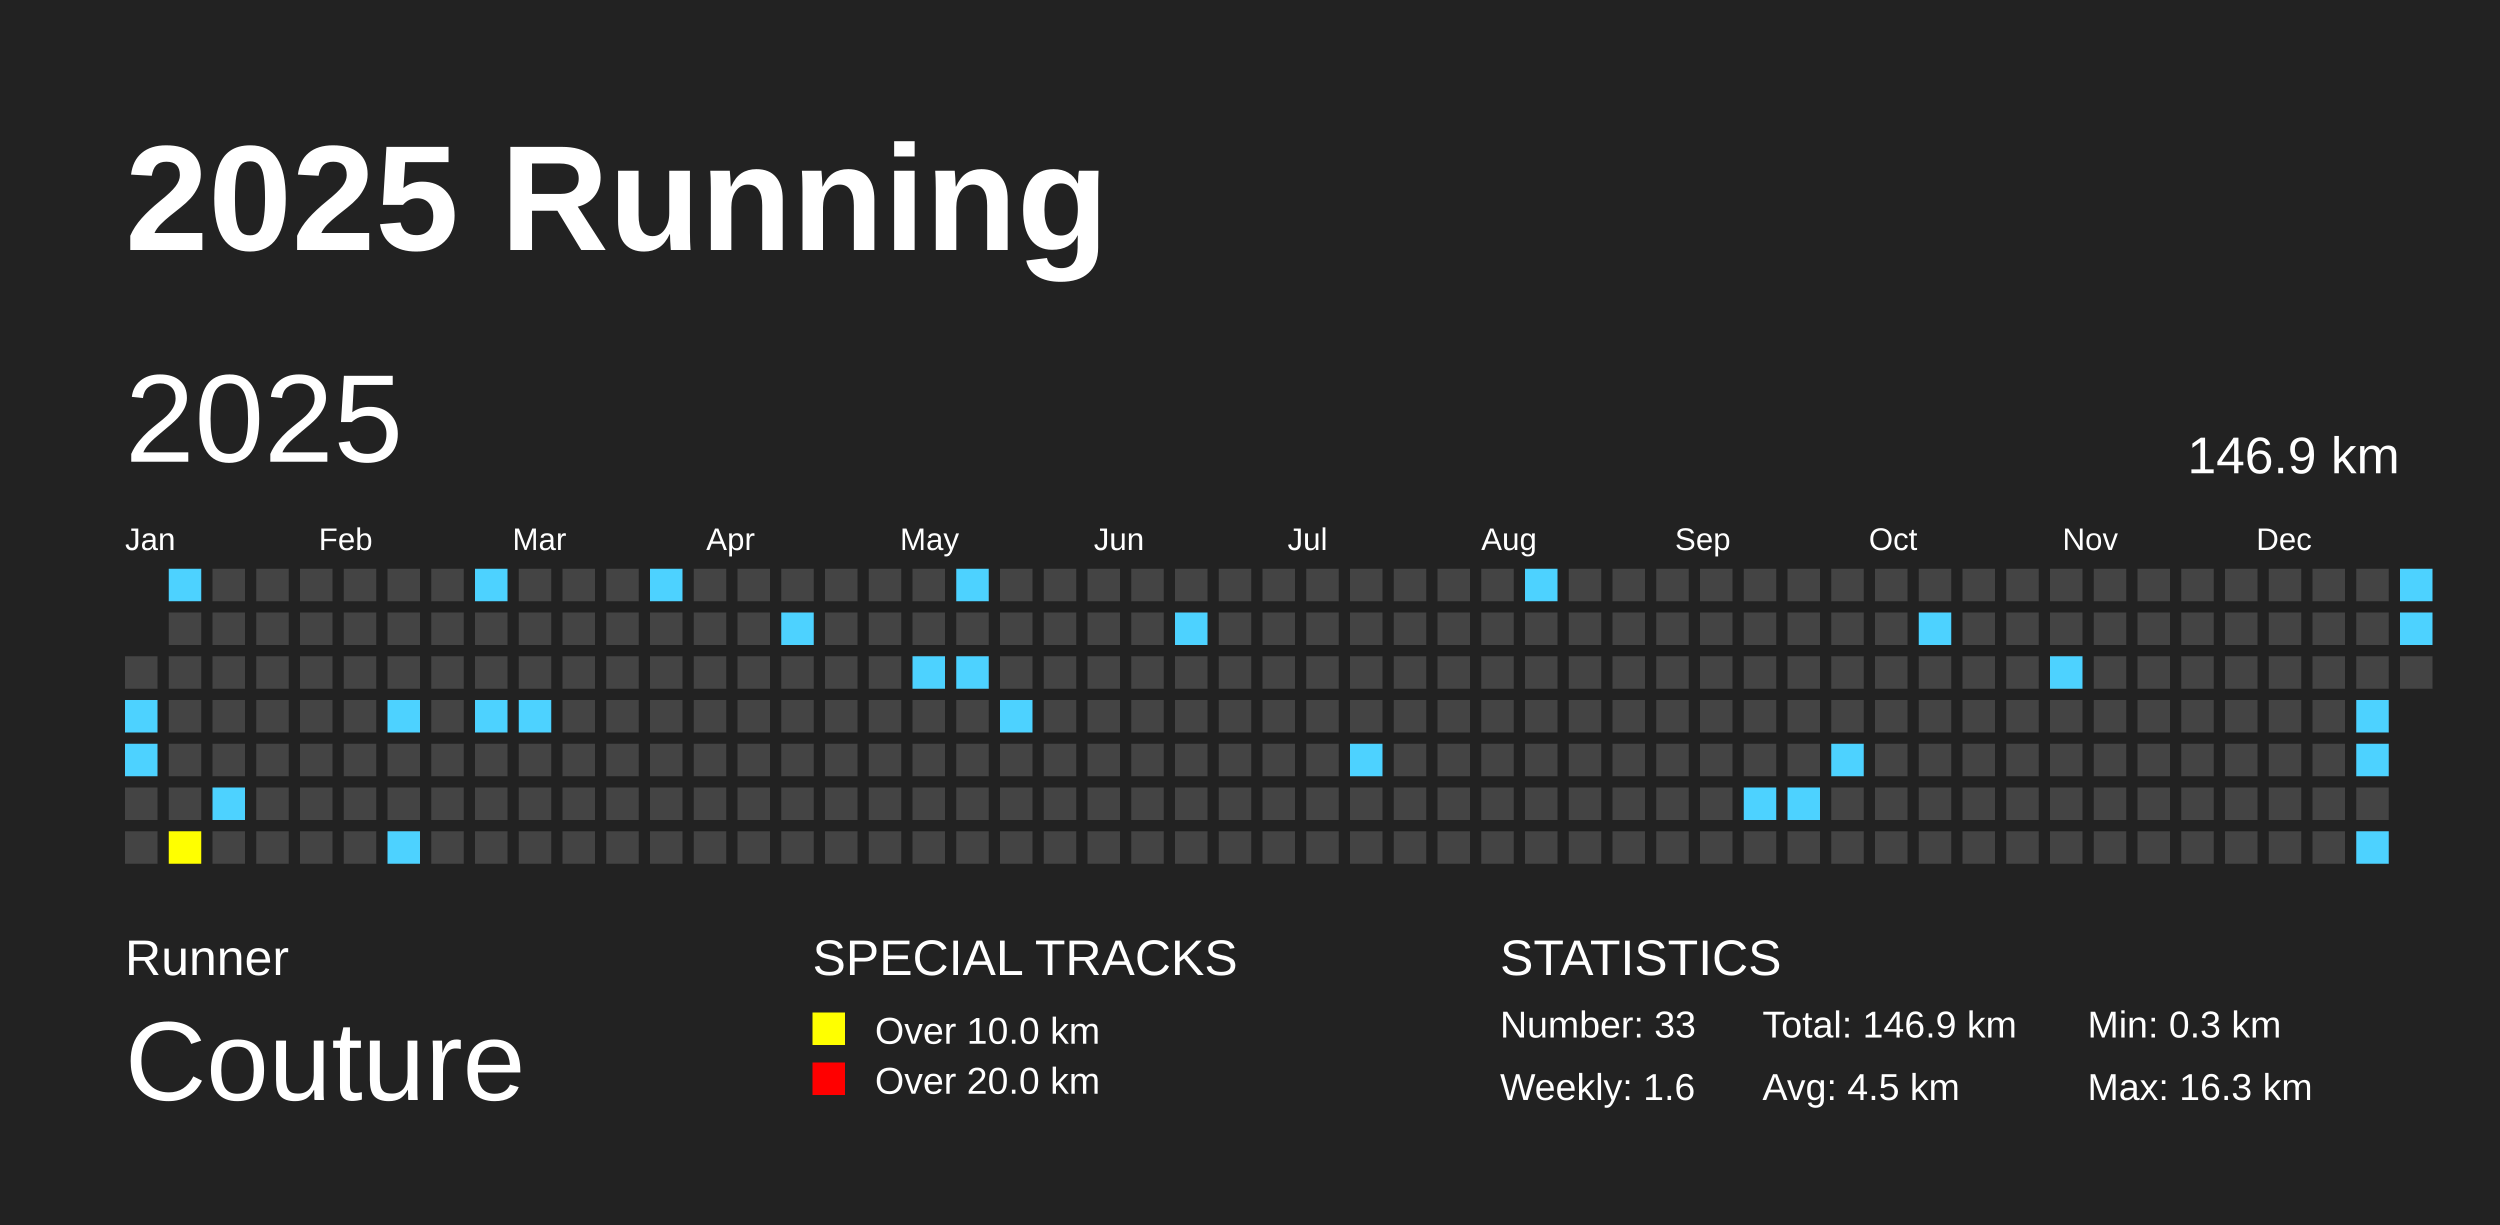
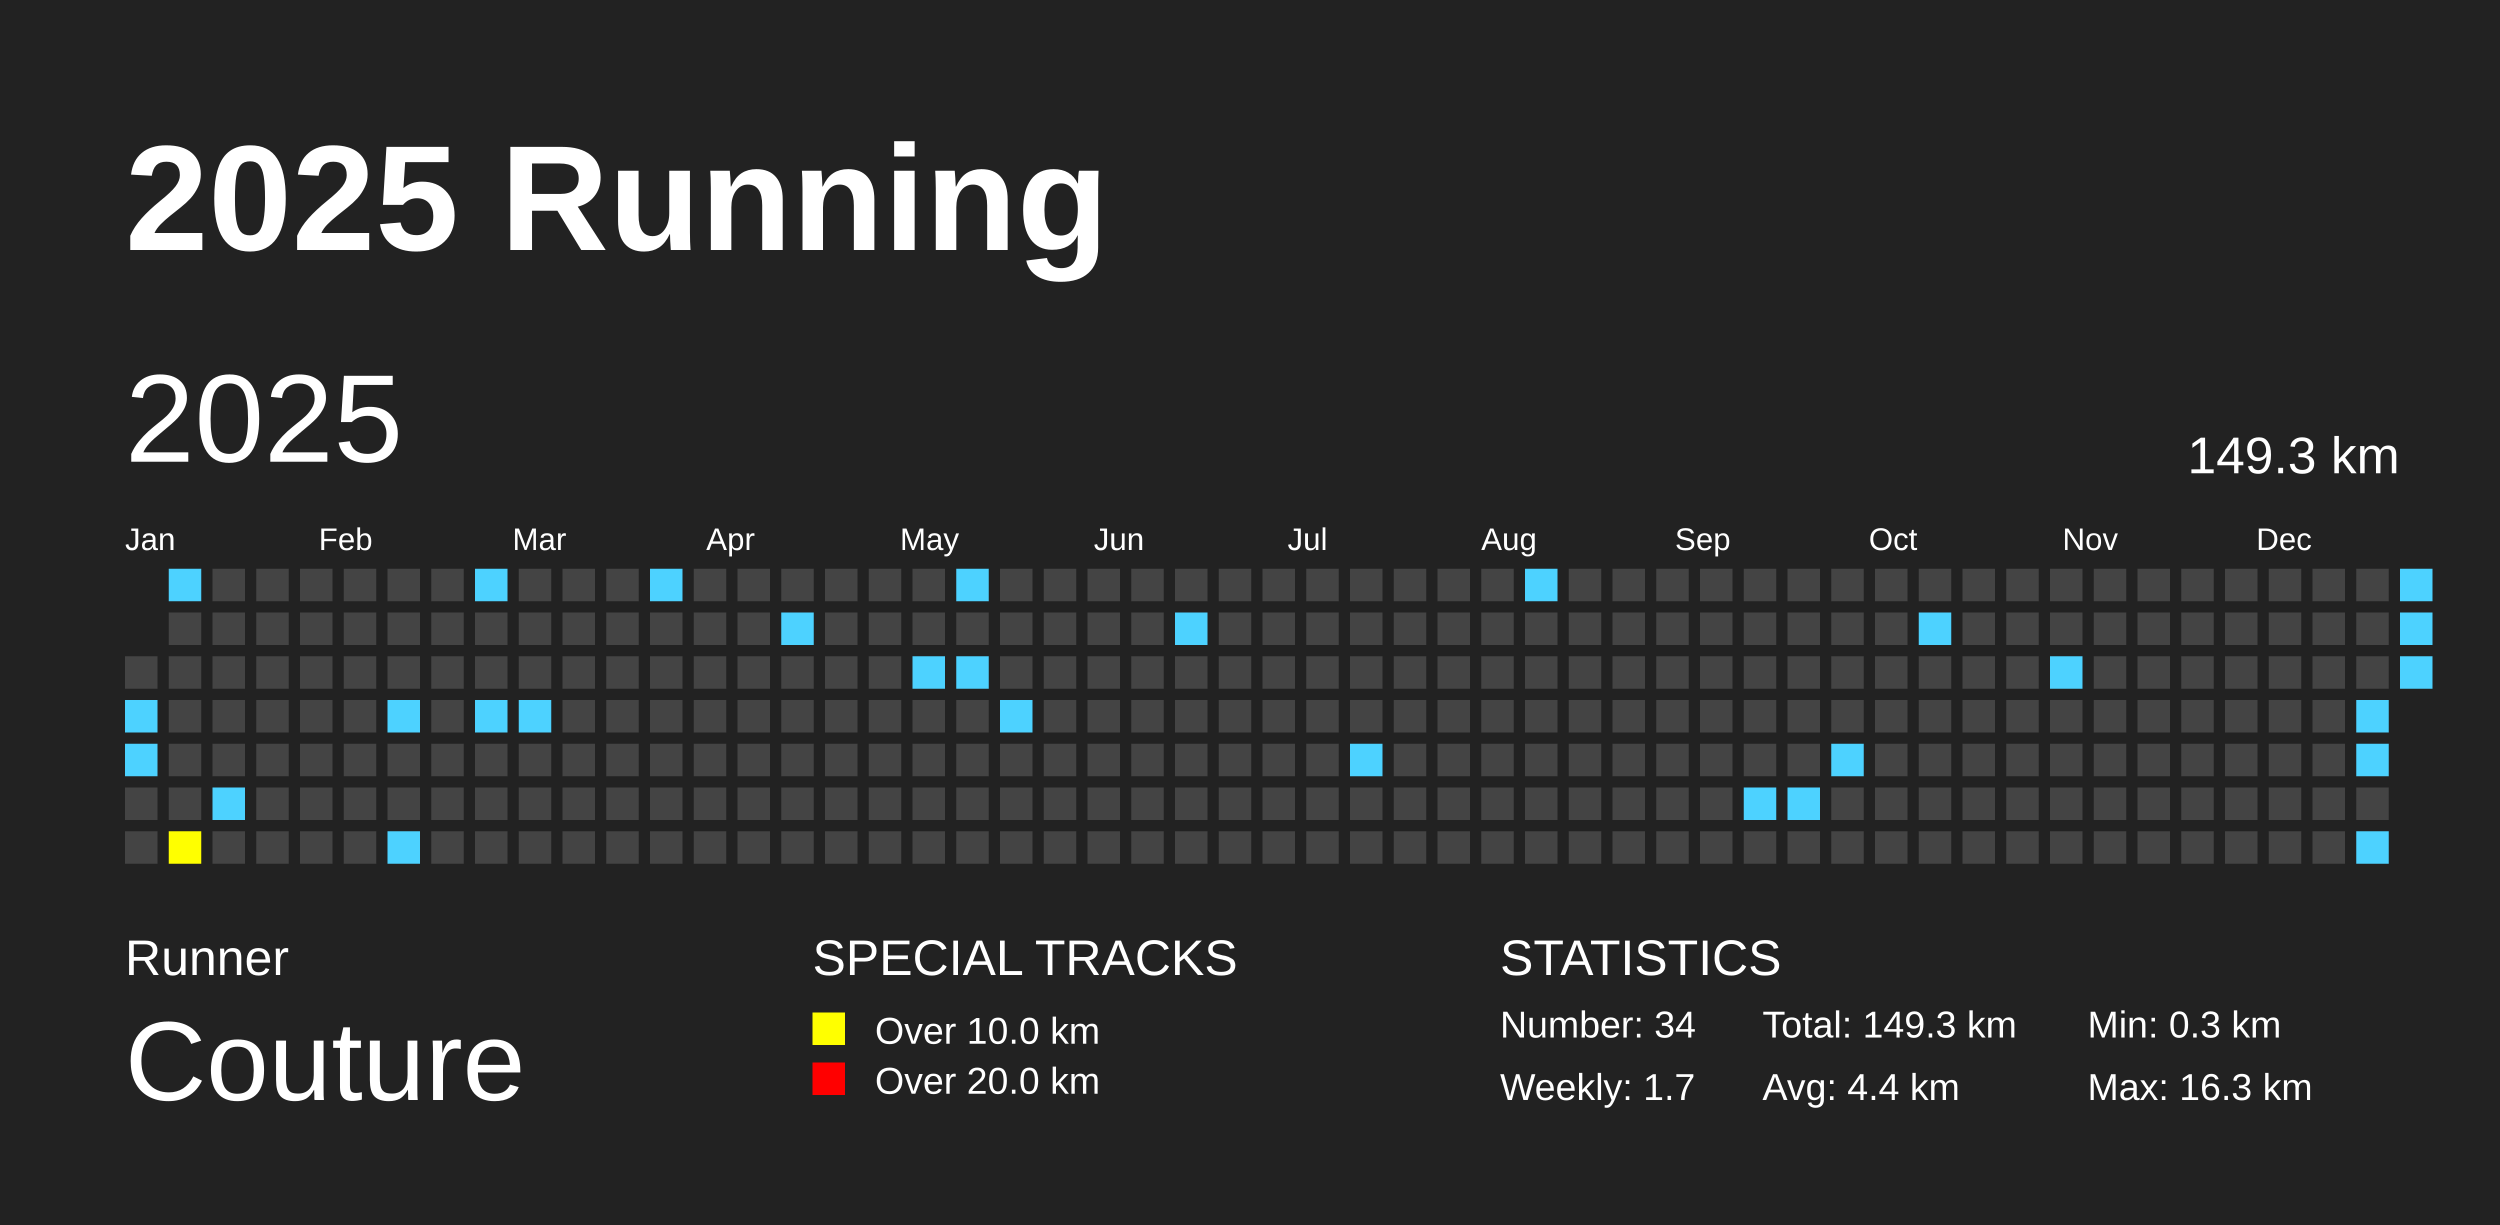
<svg xmlns="http://www.w3.org/2000/svg" baseProfile="full" height="98mm" version="1.1" viewBox="0,0,200,98" width="200mm">
  <defs />
  <rect fill="#222222" height="98" width="200" x="0" y="0" />
  <text fill="#FFFFFF" style="font-size:12px; font-family:Arial; font-weight:bold;" x="10" y="20">2025 Running</text>
  <text fill="#FFFFFF" style="font-size:4px; font-family:Arial" x="10" y="78">Runner</text>
  <text fill="#FFFFFF" style="font-size:9px; font-family:Arial" x="10" y="88">Couture</text>
  <text fill="#FFFFFF" style="font-size:4px; font-family:Arial" x="65" y="78">SPECIAL TRACKS</text>
  <rect fill="yellow" height="2.6" width="2.6" x="65" y="81" />
  <text fill="#FFFFFF" style="font-size:3px; font-family:Arial" x="70" y="83.5">Over 10.0 km</text>
  <rect fill="red" height="2.6" width="2.6" x="65" y="85" />
  <text fill="#FFFFFF" style="font-size:3px; font-family:Arial" x="70" y="87.5">Over 20.0 km</text>
  <text fill="#FFFFFF" style="font-size:4px; font-family:Arial" x="120" y="78">STATISTICS</text>
-   <text fill="#FFFFFF" style="font-size:3px; font-family:Arial" x="120" y="83">Number: 33</text>
-   <text fill="#FFFFFF" style="font-size:3px; font-family:Arial" x="120" y="88">Weekly: 1.6</text>
-   <text fill="#FFFFFF" style="font-size:3px; font-family:Arial" x="141" y="83">Total: 146.9 km</text>
-   <text fill="#FFFFFF" style="font-size:3px; font-family:Arial" x="141" y="88">Avg: 4.5 km</text>
+   <text fill="#FFFFFF" style="font-size:3px; font-family:Arial" x="120" y="83">Number: 34</text>
+   <text fill="#FFFFFF" style="font-size:3px; font-family:Arial" x="120" y="88">Weekly: 1.7</text>
+   <text fill="#FFFFFF" style="font-size:3px; font-family:Arial" x="141" y="83">Total: 149.3 km</text>
+   <text fill="#FFFFFF" style="font-size:3px; font-family:Arial" x="141" y="88">Avg: 4.4 km</text>
  <text fill="#FFFFFF" style="font-size:3px; font-family:Arial" x="167" y="83">Min: 0.3 km</text>
  <text fill="#FFFFFF" style="font-size:3px; font-family:Arial" x="167" y="88">Max: 16.3 km</text>
  <text dominant-baseline="hanging" fill="#FFFFFF" style="font-size:10.0px; font-family:Arial;" x="10" y="30">2025</text>
-   <text dominant-baseline="hanging" fill="#FFFFFF" style="font-size:4.125px; font-family:Arial;" x="175" y="35">146.9 km</text>
+   <text dominant-baseline="hanging" fill="#FFFFFF" style="font-size:4.125px; font-family:Arial;" x="175" y="35">149.3 km</text>
  <text fill="#FFFFFF" style="font-size:2.5px; font-family:Arial" x="10.0" y="44">Jan</text>
  <text fill="#FFFFFF" style="font-size:2.5px; font-family:Arial" x="25.5" y="44">Feb</text>
  <text fill="#FFFFFF" style="font-size:2.5px; font-family:Arial" x="41.0" y="44">Mar</text>
  <text fill="#FFFFFF" style="font-size:2.5px; font-family:Arial" x="56.5" y="44">Apr</text>
  <text fill="#FFFFFF" style="font-size:2.5px; font-family:Arial" x="72.0" y="44">May</text>
  <text fill="#FFFFFF" style="font-size:2.5px; font-family:Arial" x="87.5" y="44">Jun</text>
  <text fill="#FFFFFF" style="font-size:2.5px; font-family:Arial" x="103.0" y="44">Jul</text>
  <text fill="#FFFFFF" style="font-size:2.5px; font-family:Arial" x="118.5" y="44">Aug</text>
  <text fill="#FFFFFF" style="font-size:2.5px; font-family:Arial" x="134.0" y="44">Sep</text>
  <text fill="#FFFFFF" style="font-size:2.5px; font-family:Arial" x="149.5" y="44">Oct</text>
  <text fill="#FFFFFF" style="font-size:2.5px; font-family:Arial" x="165.0" y="44">Nov</text>
  <text fill="#FFFFFF" style="font-size:2.5px; font-family:Arial" x="180.5" y="44">Dec</text>
  <rect fill="#444444" height="2.6" width="2.6" x="10.0" y="52.5" />
  <rect fill="#4DD2FF" height="2.6" width="2.6" x="10.0" y="56.0" />
  <rect fill="#4DD2FF" height="2.6" width="2.6" x="10.0" y="59.5" />
  <rect fill="#444444" height="2.6" width="2.6" x="10.0" y="63.0" />
  <rect fill="#444444" height="2.6" width="2.6" x="10.0" y="66.5" />
  <rect fill="#4DD2FF" height="2.6" width="2.6" x="13.5" y="45.5" />
  <rect fill="#444444" height="2.6" width="2.6" x="13.5" y="49.0" />
  <rect fill="#444444" height="2.6" width="2.6" x="13.5" y="52.5" />
  <rect fill="#444444" height="2.6" width="2.6" x="13.5" y="56.0" />
  <rect fill="#444444" height="2.6" width="2.6" x="13.5" y="59.5" />
  <rect fill="#444444" height="2.6" width="2.6" x="13.5" y="63.0" />
  <rect fill="yellow" height="2.6" width="2.6" x="13.5" y="66.5" />
  <rect fill="#444444" height="2.6" width="2.6" x="17.0" y="45.5" />
  <rect fill="#444444" height="2.6" width="2.6" x="17.0" y="49.0" />
  <rect fill="#444444" height="2.6" width="2.6" x="17.0" y="52.5" />
  <rect fill="#444444" height="2.6" width="2.6" x="17.0" y="56.0" />
  <rect fill="#444444" height="2.6" width="2.6" x="17.0" y="59.5" />
  <rect fill="#4DD2FF" height="2.6" width="2.6" x="17.0" y="63.0" />
  <rect fill="#444444" height="2.6" width="2.6" x="17.0" y="66.5" />
  <rect fill="#444444" height="2.6" width="2.6" x="20.5" y="45.5" />
  <rect fill="#444444" height="2.6" width="2.6" x="20.5" y="49.0" />
  <rect fill="#444444" height="2.6" width="2.6" x="20.5" y="52.5" />
  <rect fill="#444444" height="2.6" width="2.6" x="20.5" y="56.0" />
  <rect fill="#444444" height="2.6" width="2.6" x="20.5" y="59.5" />
  <rect fill="#444444" height="2.6" width="2.6" x="20.5" y="63.0" />
  <rect fill="#444444" height="2.6" width="2.6" x="20.5" y="66.5" />
  <rect fill="#444444" height="2.6" width="2.6" x="24.0" y="45.5" />
  <rect fill="#444444" height="2.6" width="2.6" x="24.0" y="49.0" />
  <rect fill="#444444" height="2.6" width="2.6" x="24.0" y="52.5" />
  <rect fill="#444444" height="2.6" width="2.6" x="24.0" y="56.0" />
  <rect fill="#444444" height="2.6" width="2.6" x="24.0" y="59.5" />
  <rect fill="#444444" height="2.6" width="2.6" x="24.0" y="63.0" />
  <rect fill="#444444" height="2.6" width="2.6" x="24.0" y="66.5" />
  <rect fill="#444444" height="2.6" width="2.6" x="27.5" y="45.5" />
  <rect fill="#444444" height="2.6" width="2.6" x="27.5" y="49.0" />
  <rect fill="#444444" height="2.6" width="2.6" x="27.5" y="52.5" />
  <rect fill="#444444" height="2.6" width="2.6" x="27.5" y="56.0" />
  <rect fill="#444444" height="2.6" width="2.6" x="27.5" y="59.5" />
  <rect fill="#444444" height="2.6" width="2.6" x="27.5" y="63.0" />
  <rect fill="#444444" height="2.6" width="2.6" x="27.5" y="66.5" />
  <rect fill="#444444" height="2.6" width="2.6" x="31.0" y="45.5" />
  <rect fill="#444444" height="2.6" width="2.6" x="31.0" y="49.0" />
  <rect fill="#444444" height="2.6" width="2.6" x="31.0" y="52.5" />
  <rect fill="#4DD2FF" height="2.6" width="2.6" x="31.0" y="56.0" />
  <rect fill="#444444" height="2.6" width="2.6" x="31.0" y="59.5" />
  <rect fill="#444444" height="2.6" width="2.6" x="31.0" y="63.0" />
  <rect fill="#4DD2FF" height="2.6" width="2.6" x="31.0" y="66.5" />
  <rect fill="#444444" height="2.6" width="2.6" x="34.5" y="45.5" />
  <rect fill="#444444" height="2.6" width="2.6" x="34.5" y="49.0" />
  <rect fill="#444444" height="2.6" width="2.6" x="34.5" y="52.5" />
  <rect fill="#444444" height="2.6" width="2.6" x="34.5" y="56.0" />
  <rect fill="#444444" height="2.6" width="2.6" x="34.5" y="59.5" />
  <rect fill="#444444" height="2.6" width="2.6" x="34.5" y="63.0" />
  <rect fill="#444444" height="2.6" width="2.6" x="34.5" y="66.5" />
  <rect fill="#4DD2FF" height="2.6" width="2.6" x="38.0" y="45.5" />
  <rect fill="#444444" height="2.6" width="2.6" x="38.0" y="49.0" />
  <rect fill="#444444" height="2.6" width="2.6" x="38.0" y="52.5" />
  <rect fill="#4DD2FF" height="2.6" width="2.6" x="38.0" y="56.0" />
  <rect fill="#444444" height="2.6" width="2.6" x="38.0" y="59.5" />
  <rect fill="#444444" height="2.6" width="2.6" x="38.0" y="63.0" />
  <rect fill="#444444" height="2.6" width="2.6" x="38.0" y="66.5" />
  <rect fill="#444444" height="2.6" width="2.6" x="41.5" y="45.5" />
  <rect fill="#444444" height="2.6" width="2.6" x="41.5" y="49.0" />
  <rect fill="#444444" height="2.6" width="2.6" x="41.5" y="52.5" />
  <rect fill="#4DD2FF" height="2.6" width="2.6" x="41.5" y="56.0" />
  <rect fill="#444444" height="2.6" width="2.6" x="41.5" y="59.5" />
  <rect fill="#444444" height="2.6" width="2.6" x="41.5" y="63.0" />
  <rect fill="#444444" height="2.6" width="2.6" x="41.5" y="66.5" />
  <rect fill="#444444" height="2.6" width="2.6" x="45.0" y="45.5" />
  <rect fill="#444444" height="2.6" width="2.6" x="45.0" y="49.0" />
  <rect fill="#444444" height="2.6" width="2.6" x="45.0" y="52.5" />
  <rect fill="#444444" height="2.6" width="2.6" x="45.0" y="56.0" />
  <rect fill="#444444" height="2.6" width="2.6" x="45.0" y="59.5" />
  <rect fill="#444444" height="2.6" width="2.6" x="45.0" y="63.0" />
  <rect fill="#444444" height="2.6" width="2.6" x="45.0" y="66.5" />
  <rect fill="#444444" height="2.6" width="2.6" x="48.5" y="45.5" />
  <rect fill="#444444" height="2.6" width="2.6" x="48.5" y="49.0" />
  <rect fill="#444444" height="2.6" width="2.6" x="48.5" y="52.5" />
  <rect fill="#444444" height="2.6" width="2.6" x="48.5" y="56.0" />
  <rect fill="#444444" height="2.6" width="2.6" x="48.5" y="59.5" />
  <rect fill="#444444" height="2.6" width="2.6" x="48.5" y="63.0" />
  <rect fill="#444444" height="2.6" width="2.6" x="48.5" y="66.5" />
  <rect fill="#4DD2FF" height="2.6" width="2.6" x="52.0" y="45.5" />
  <rect fill="#444444" height="2.6" width="2.6" x="52.0" y="49.0" />
  <rect fill="#444444" height="2.6" width="2.6" x="52.0" y="52.5" />
  <rect fill="#444444" height="2.6" width="2.6" x="52.0" y="56.0" />
  <rect fill="#444444" height="2.6" width="2.6" x="52.0" y="59.5" />
  <rect fill="#444444" height="2.6" width="2.6" x="52.0" y="63.0" />
  <rect fill="#444444" height="2.6" width="2.6" x="52.0" y="66.5" />
  <rect fill="#444444" height="2.6" width="2.6" x="55.5" y="45.5" />
  <rect fill="#444444" height="2.6" width="2.6" x="55.5" y="49.0" />
  <rect fill="#444444" height="2.6" width="2.6" x="55.5" y="52.5" />
  <rect fill="#444444" height="2.6" width="2.6" x="55.5" y="56.0" />
  <rect fill="#444444" height="2.6" width="2.6" x="55.5" y="59.5" />
  <rect fill="#444444" height="2.6" width="2.6" x="55.5" y="63.0" />
  <rect fill="#444444" height="2.6" width="2.6" x="55.5" y="66.5" />
  <rect fill="#444444" height="2.6" width="2.6" x="59.0" y="45.5" />
  <rect fill="#444444" height="2.6" width="2.6" x="59.0" y="49.0" />
  <rect fill="#444444" height="2.6" width="2.6" x="59.0" y="52.5" />
  <rect fill="#444444" height="2.6" width="2.6" x="59.0" y="56.0" />
  <rect fill="#444444" height="2.6" width="2.6" x="59.0" y="59.5" />
  <rect fill="#444444" height="2.6" width="2.6" x="59.0" y="63.0" />
  <rect fill="#444444" height="2.6" width="2.6" x="59.0" y="66.5" />
  <rect fill="#444444" height="2.6" width="2.6" x="62.5" y="45.5" />
  <rect fill="#4DD2FF" height="2.6" width="2.6" x="62.5" y="49.0" />
  <rect fill="#444444" height="2.6" width="2.6" x="62.5" y="52.5" />
  <rect fill="#444444" height="2.6" width="2.6" x="62.5" y="56.0" />
  <rect fill="#444444" height="2.6" width="2.6" x="62.5" y="59.5" />
  <rect fill="#444444" height="2.6" width="2.6" x="62.5" y="63.0" />
  <rect fill="#444444" height="2.6" width="2.6" x="62.5" y="66.5" />
  <rect fill="#444444" height="2.6" width="2.6" x="66.0" y="45.5" />
  <rect fill="#444444" height="2.6" width="2.6" x="66.0" y="49.0" />
  <rect fill="#444444" height="2.6" width="2.6" x="66.0" y="52.5" />
  <rect fill="#444444" height="2.6" width="2.6" x="66.0" y="56.0" />
  <rect fill="#444444" height="2.6" width="2.6" x="66.0" y="59.5" />
  <rect fill="#444444" height="2.6" width="2.6" x="66.0" y="63.0" />
  <rect fill="#444444" height="2.6" width="2.6" x="66.0" y="66.5" />
  <rect fill="#444444" height="2.6" width="2.6" x="69.5" y="45.5" />
  <rect fill="#444444" height="2.6" width="2.6" x="69.5" y="49.0" />
  <rect fill="#444444" height="2.6" width="2.6" x="69.5" y="52.5" />
  <rect fill="#444444" height="2.6" width="2.6" x="69.5" y="56.0" />
  <rect fill="#444444" height="2.6" width="2.6" x="69.5" y="59.5" />
  <rect fill="#444444" height="2.6" width="2.6" x="69.5" y="63.0" />
  <rect fill="#444444" height="2.6" width="2.6" x="69.5" y="66.5" />
  <rect fill="#444444" height="2.6" width="2.6" x="73.0" y="45.5" />
  <rect fill="#444444" height="2.6" width="2.6" x="73.0" y="49.0" />
  <rect fill="#4DD2FF" height="2.6" width="2.6" x="73.0" y="52.5" />
  <rect fill="#444444" height="2.6" width="2.6" x="73.0" y="56.0" />
  <rect fill="#444444" height="2.6" width="2.6" x="73.0" y="59.5" />
  <rect fill="#444444" height="2.6" width="2.6" x="73.0" y="63.0" />
  <rect fill="#444444" height="2.6" width="2.6" x="73.0" y="66.5" />
  <rect fill="#4DD2FF" height="2.6" width="2.6" x="76.5" y="45.5" />
  <rect fill="#444444" height="2.6" width="2.6" x="76.5" y="49.0" />
  <rect fill="#4DD2FF" height="2.6" width="2.6" x="76.5" y="52.5" />
  <rect fill="#444444" height="2.6" width="2.6" x="76.5" y="56.0" />
  <rect fill="#444444" height="2.6" width="2.6" x="76.5" y="59.5" />
  <rect fill="#444444" height="2.6" width="2.6" x="76.5" y="63.0" />
  <rect fill="#444444" height="2.6" width="2.6" x="76.5" y="66.5" />
  <rect fill="#444444" height="2.6" width="2.6" x="80.0" y="45.5" />
  <rect fill="#444444" height="2.6" width="2.6" x="80.0" y="49.0" />
  <rect fill="#444444" height="2.6" width="2.6" x="80.0" y="52.5" />
  <rect fill="#4DD2FF" height="2.6" width="2.6" x="80.0" y="56.0" />
  <rect fill="#444444" height="2.6" width="2.6" x="80.0" y="59.5" />
  <rect fill="#444444" height="2.6" width="2.6" x="80.0" y="63.0" />
  <rect fill="#444444" height="2.6" width="2.6" x="80.0" y="66.5" />
  <rect fill="#444444" height="2.6" width="2.6" x="83.5" y="45.5" />
  <rect fill="#444444" height="2.6" width="2.6" x="83.5" y="49.0" />
  <rect fill="#444444" height="2.6" width="2.6" x="83.5" y="52.5" />
  <rect fill="#444444" height="2.6" width="2.6" x="83.5" y="56.0" />
  <rect fill="#444444" height="2.6" width="2.6" x="83.5" y="59.5" />
  <rect fill="#444444" height="2.6" width="2.6" x="83.5" y="63.0" />
  <rect fill="#444444" height="2.6" width="2.6" x="83.5" y="66.5" />
  <rect fill="#444444" height="2.6" width="2.6" x="87.0" y="45.5" />
  <rect fill="#444444" height="2.6" width="2.6" x="87.0" y="49.0" />
  <rect fill="#444444" height="2.6" width="2.6" x="87.0" y="52.5" />
  <rect fill="#444444" height="2.6" width="2.6" x="87.0" y="56.0" />
  <rect fill="#444444" height="2.6" width="2.6" x="87.0" y="59.5" />
  <rect fill="#444444" height="2.6" width="2.6" x="87.0" y="63.0" />
  <rect fill="#444444" height="2.6" width="2.6" x="87.0" y="66.5" />
  <rect fill="#444444" height="2.6" width="2.6" x="90.5" y="45.5" />
  <rect fill="#444444" height="2.6" width="2.6" x="90.5" y="49.0" />
  <rect fill="#444444" height="2.6" width="2.6" x="90.5" y="52.5" />
  <rect fill="#444444" height="2.6" width="2.6" x="90.5" y="56.0" />
  <rect fill="#444444" height="2.6" width="2.6" x="90.5" y="59.5" />
  <rect fill="#444444" height="2.6" width="2.6" x="90.5" y="63.0" />
  <rect fill="#444444" height="2.6" width="2.6" x="90.5" y="66.5" />
  <rect fill="#444444" height="2.6" width="2.6" x="94.0" y="45.5" />
  <rect fill="#4DD2FF" height="2.6" width="2.6" x="94.0" y="49.0" />
  <rect fill="#444444" height="2.6" width="2.6" x="94.0" y="52.5" />
  <rect fill="#444444" height="2.6" width="2.6" x="94.0" y="56.0" />
  <rect fill="#444444" height="2.6" width="2.6" x="94.0" y="59.5" />
  <rect fill="#444444" height="2.6" width="2.6" x="94.0" y="63.0" />
  <rect fill="#444444" height="2.6" width="2.6" x="94.0" y="66.5" />
  <rect fill="#444444" height="2.6" width="2.6" x="97.5" y="45.5" />
  <rect fill="#444444" height="2.6" width="2.6" x="97.5" y="49.0" />
  <rect fill="#444444" height="2.6" width="2.6" x="97.5" y="52.5" />
  <rect fill="#444444" height="2.6" width="2.6" x="97.5" y="56.0" />
  <rect fill="#444444" height="2.6" width="2.6" x="97.5" y="59.5" />
  <rect fill="#444444" height="2.6" width="2.6" x="97.5" y="63.0" />
  <rect fill="#444444" height="2.6" width="2.6" x="97.5" y="66.5" />
  <rect fill="#444444" height="2.6" width="2.6" x="101.0" y="45.5" />
  <rect fill="#444444" height="2.6" width="2.6" x="101.0" y="49.0" />
  <rect fill="#444444" height="2.6" width="2.6" x="101.0" y="52.5" />
  <rect fill="#444444" height="2.6" width="2.6" x="101.0" y="56.0" />
  <rect fill="#444444" height="2.6" width="2.6" x="101.0" y="59.5" />
  <rect fill="#444444" height="2.6" width="2.6" x="101.0" y="63.0" />
  <rect fill="#444444" height="2.6" width="2.6" x="101.0" y="66.5" />
  <rect fill="#444444" height="2.6" width="2.6" x="104.5" y="45.5" />
  <rect fill="#444444" height="2.6" width="2.6" x="104.5" y="49.0" />
  <rect fill="#444444" height="2.6" width="2.6" x="104.5" y="52.5" />
  <rect fill="#444444" height="2.6" width="2.6" x="104.5" y="56.0" />
  <rect fill="#444444" height="2.6" width="2.6" x="104.5" y="59.5" />
  <rect fill="#444444" height="2.6" width="2.6" x="104.5" y="63.0" />
  <rect fill="#444444" height="2.6" width="2.6" x="104.5" y="66.5" />
  <rect fill="#444444" height="2.6" width="2.6" x="108.0" y="45.5" />
  <rect fill="#444444" height="2.6" width="2.6" x="108.0" y="49.0" />
  <rect fill="#444444" height="2.6" width="2.6" x="108.0" y="52.5" />
  <rect fill="#444444" height="2.6" width="2.6" x="108.0" y="56.0" />
  <rect fill="#4DD2FF" height="2.6" width="2.6" x="108.0" y="59.5" />
  <rect fill="#444444" height="2.6" width="2.6" x="108.0" y="63.0" />
  <rect fill="#444444" height="2.6" width="2.6" x="108.0" y="66.5" />
  <rect fill="#444444" height="2.6" width="2.6" x="111.5" y="45.5" />
  <rect fill="#444444" height="2.6" width="2.6" x="111.5" y="49.0" />
  <rect fill="#444444" height="2.6" width="2.6" x="111.5" y="52.5" />
  <rect fill="#444444" height="2.6" width="2.6" x="111.5" y="56.0" />
  <rect fill="#444444" height="2.6" width="2.6" x="111.5" y="59.5" />
  <rect fill="#444444" height="2.6" width="2.6" x="111.5" y="63.0" />
  <rect fill="#444444" height="2.6" width="2.6" x="111.5" y="66.5" />
  <rect fill="#444444" height="2.6" width="2.6" x="115.0" y="45.5" />
  <rect fill="#444444" height="2.6" width="2.6" x="115.0" y="49.0" />
  <rect fill="#444444" height="2.6" width="2.6" x="115.0" y="52.5" />
  <rect fill="#444444" height="2.6" width="2.6" x="115.0" y="56.0" />
  <rect fill="#444444" height="2.6" width="2.6" x="115.0" y="59.5" />
  <rect fill="#444444" height="2.6" width="2.6" x="115.0" y="63.0" />
  <rect fill="#444444" height="2.6" width="2.6" x="115.0" y="66.5" />
  <rect fill="#444444" height="2.6" width="2.6" x="118.5" y="45.5" />
  <rect fill="#444444" height="2.6" width="2.6" x="118.5" y="49.0" />
  <rect fill="#444444" height="2.6" width="2.6" x="118.5" y="52.5" />
  <rect fill="#444444" height="2.6" width="2.6" x="118.5" y="56.0" />
  <rect fill="#444444" height="2.6" width="2.6" x="118.5" y="59.5" />
  <rect fill="#444444" height="2.6" width="2.6" x="118.5" y="63.0" />
  <rect fill="#444444" height="2.6" width="2.6" x="118.5" y="66.5" />
  <rect fill="#4DD2FF" height="2.6" width="2.6" x="122.0" y="45.5" />
  <rect fill="#444444" height="2.6" width="2.6" x="122.0" y="49.0" />
  <rect fill="#444444" height="2.6" width="2.6" x="122.0" y="52.5" />
  <rect fill="#444444" height="2.6" width="2.6" x="122.0" y="56.0" />
  <rect fill="#444444" height="2.6" width="2.6" x="122.0" y="59.5" />
  <rect fill="#444444" height="2.6" width="2.6" x="122.0" y="63.0" />
  <rect fill="#444444" height="2.6" width="2.6" x="122.0" y="66.5" />
  <rect fill="#444444" height="2.6" width="2.6" x="125.5" y="45.5" />
  <rect fill="#444444" height="2.6" width="2.6" x="125.5" y="49.0" />
  <rect fill="#444444" height="2.6" width="2.6" x="125.5" y="52.5" />
  <rect fill="#444444" height="2.6" width="2.6" x="125.5" y="56.0" />
  <rect fill="#444444" height="2.6" width="2.6" x="125.5" y="59.5" />
  <rect fill="#444444" height="2.6" width="2.6" x="125.5" y="63.0" />
  <rect fill="#444444" height="2.6" width="2.6" x="125.5" y="66.5" />
  <rect fill="#444444" height="2.6" width="2.6" x="129.0" y="45.5" />
  <rect fill="#444444" height="2.6" width="2.6" x="129.0" y="49.0" />
  <rect fill="#444444" height="2.6" width="2.6" x="129.0" y="52.5" />
  <rect fill="#444444" height="2.6" width="2.6" x="129.0" y="56.0" />
  <rect fill="#444444" height="2.6" width="2.6" x="129.0" y="59.5" />
  <rect fill="#444444" height="2.6" width="2.6" x="129.0" y="63.0" />
  <rect fill="#444444" height="2.6" width="2.6" x="129.0" y="66.5" />
  <rect fill="#444444" height="2.6" width="2.6" x="132.5" y="45.5" />
  <rect fill="#444444" height="2.6" width="2.6" x="132.5" y="49.0" />
  <rect fill="#444444" height="2.6" width="2.6" x="132.5" y="52.5" />
  <rect fill="#444444" height="2.6" width="2.6" x="132.5" y="56.0" />
  <rect fill="#444444" height="2.6" width="2.6" x="132.5" y="59.5" />
  <rect fill="#444444" height="2.6" width="2.6" x="132.5" y="63.0" />
  <rect fill="#444444" height="2.6" width="2.6" x="132.5" y="66.5" />
  <rect fill="#444444" height="2.6" width="2.6" x="136.0" y="45.5" />
  <rect fill="#444444" height="2.6" width="2.6" x="136.0" y="49.0" />
  <rect fill="#444444" height="2.6" width="2.6" x="136.0" y="52.5" />
  <rect fill="#444444" height="2.6" width="2.6" x="136.0" y="56.0" />
  <rect fill="#444444" height="2.6" width="2.6" x="136.0" y="59.5" />
  <rect fill="#444444" height="2.6" width="2.6" x="136.0" y="63.0" />
  <rect fill="#444444" height="2.6" width="2.6" x="136.0" y="66.5" />
  <rect fill="#444444" height="2.6" width="2.6" x="139.5" y="45.5" />
  <rect fill="#444444" height="2.6" width="2.6" x="139.5" y="49.0" />
  <rect fill="#444444" height="2.6" width="2.6" x="139.5" y="52.5" />
  <rect fill="#444444" height="2.6" width="2.6" x="139.5" y="56.0" />
  <rect fill="#444444" height="2.6" width="2.6" x="139.5" y="59.5" />
  <rect fill="#4DD2FF" height="2.6" width="2.6" x="139.5" y="63.0" />
  <rect fill="#444444" height="2.6" width="2.6" x="139.5" y="66.5" />
  <rect fill="#444444" height="2.6" width="2.6" x="143.0" y="45.5" />
  <rect fill="#444444" height="2.6" width="2.6" x="143.0" y="49.0" />
  <rect fill="#444444" height="2.6" width="2.6" x="143.0" y="52.5" />
  <rect fill="#444444" height="2.6" width="2.6" x="143.0" y="56.0" />
  <rect fill="#444444" height="2.6" width="2.6" x="143.0" y="59.5" />
  <rect fill="#4DD2FF" height="2.6" width="2.6" x="143.0" y="63.0" />
  <rect fill="#444444" height="2.6" width="2.6" x="143.0" y="66.5" />
  <rect fill="#444444" height="2.6" width="2.6" x="146.5" y="45.5" />
  <rect fill="#444444" height="2.6" width="2.6" x="146.5" y="49.0" />
  <rect fill="#444444" height="2.6" width="2.6" x="146.5" y="52.5" />
  <rect fill="#444444" height="2.6" width="2.6" x="146.5" y="56.0" />
  <rect fill="#4DD2FF" height="2.6" width="2.6" x="146.5" y="59.5" />
  <rect fill="#444444" height="2.6" width="2.6" x="146.5" y="63.0" />
  <rect fill="#444444" height="2.6" width="2.6" x="146.5" y="66.5" />
  <rect fill="#444444" height="2.6" width="2.6" x="150.0" y="45.5" />
  <rect fill="#444444" height="2.6" width="2.6" x="150.0" y="49.0" />
  <rect fill="#444444" height="2.6" width="2.6" x="150.0" y="52.5" />
  <rect fill="#444444" height="2.6" width="2.6" x="150.0" y="56.0" />
  <rect fill="#444444" height="2.6" width="2.6" x="150.0" y="59.5" />
  <rect fill="#444444" height="2.6" width="2.6" x="150.0" y="63.0" />
  <rect fill="#444444" height="2.6" width="2.6" x="150.0" y="66.5" />
  <rect fill="#444444" height="2.6" width="2.6" x="153.5" y="45.5" />
  <rect fill="#4DD2FF" height="2.6" width="2.6" x="153.5" y="49.0" />
  <rect fill="#444444" height="2.6" width="2.6" x="153.5" y="52.5" />
  <rect fill="#444444" height="2.6" width="2.6" x="153.5" y="56.0" />
  <rect fill="#444444" height="2.6" width="2.6" x="153.5" y="59.5" />
  <rect fill="#444444" height="2.6" width="2.6" x="153.5" y="63.0" />
  <rect fill="#444444" height="2.6" width="2.6" x="153.5" y="66.5" />
  <rect fill="#444444" height="2.6" width="2.6" x="157.0" y="45.5" />
  <rect fill="#444444" height="2.6" width="2.6" x="157.0" y="49.0" />
  <rect fill="#444444" height="2.6" width="2.6" x="157.0" y="52.5" />
  <rect fill="#444444" height="2.6" width="2.6" x="157.0" y="56.0" />
  <rect fill="#444444" height="2.6" width="2.6" x="157.0" y="59.5" />
  <rect fill="#444444" height="2.6" width="2.6" x="157.0" y="63.0" />
  <rect fill="#444444" height="2.6" width="2.6" x="157.0" y="66.5" />
  <rect fill="#444444" height="2.6" width="2.6" x="160.5" y="45.5" />
  <rect fill="#444444" height="2.6" width="2.6" x="160.5" y="49.0" />
  <rect fill="#444444" height="2.6" width="2.6" x="160.5" y="52.5" />
  <rect fill="#444444" height="2.6" width="2.6" x="160.5" y="56.0" />
  <rect fill="#444444" height="2.6" width="2.6" x="160.5" y="59.5" />
  <rect fill="#444444" height="2.6" width="2.6" x="160.5" y="63.0" />
  <rect fill="#444444" height="2.6" width="2.6" x="160.5" y="66.5" />
  <rect fill="#444444" height="2.6" width="2.6" x="164.0" y="45.5" />
  <rect fill="#444444" height="2.6" width="2.6" x="164.0" y="49.0" />
  <rect fill="#4DD2FF" height="2.6" width="2.6" x="164.0" y="52.5" />
  <rect fill="#444444" height="2.6" width="2.6" x="164.0" y="56.0" />
  <rect fill="#444444" height="2.6" width="2.6" x="164.0" y="59.5" />
  <rect fill="#444444" height="2.6" width="2.6" x="164.0" y="63.0" />
  <rect fill="#444444" height="2.6" width="2.6" x="164.0" y="66.5" />
  <rect fill="#444444" height="2.6" width="2.6" x="167.5" y="45.5" />
  <rect fill="#444444" height="2.6" width="2.6" x="167.5" y="49.0" />
  <rect fill="#444444" height="2.6" width="2.6" x="167.5" y="52.5" />
  <rect fill="#444444" height="2.6" width="2.6" x="167.5" y="56.0" />
  <rect fill="#444444" height="2.6" width="2.6" x="167.5" y="59.5" />
  <rect fill="#444444" height="2.6" width="2.6" x="167.5" y="63.0" />
  <rect fill="#444444" height="2.6" width="2.6" x="167.5" y="66.5" />
  <rect fill="#444444" height="2.6" width="2.6" x="171.0" y="45.5" />
  <rect fill="#444444" height="2.6" width="2.6" x="171.0" y="49.0" />
  <rect fill="#444444" height="2.6" width="2.6" x="171.0" y="52.5" />
  <rect fill="#444444" height="2.6" width="2.6" x="171.0" y="56.0" />
  <rect fill="#444444" height="2.6" width="2.6" x="171.0" y="59.5" />
  <rect fill="#444444" height="2.6" width="2.6" x="171.0" y="63.0" />
  <rect fill="#444444" height="2.6" width="2.6" x="171.0" y="66.5" />
  <rect fill="#444444" height="2.6" width="2.6" x="174.5" y="45.5" />
  <rect fill="#444444" height="2.6" width="2.6" x="174.5" y="49.0" />
  <rect fill="#444444" height="2.6" width="2.6" x="174.5" y="52.5" />
  <rect fill="#444444" height="2.6" width="2.6" x="174.5" y="56.0" />
  <rect fill="#444444" height="2.6" width="2.6" x="174.5" y="59.5" />
  <rect fill="#444444" height="2.6" width="2.6" x="174.5" y="63.0" />
  <rect fill="#444444" height="2.6" width="2.6" x="174.5" y="66.5" />
  <rect fill="#444444" height="2.6" width="2.6" x="178.0" y="45.5" />
  <rect fill="#444444" height="2.6" width="2.6" x="178.0" y="49.0" />
  <rect fill="#444444" height="2.6" width="2.6" x="178.0" y="52.5" />
  <rect fill="#444444" height="2.6" width="2.6" x="178.0" y="56.0" />
  <rect fill="#444444" height="2.6" width="2.6" x="178.0" y="59.5" />
  <rect fill="#444444" height="2.6" width="2.6" x="178.0" y="63.0" />
  <rect fill="#444444" height="2.6" width="2.6" x="178.0" y="66.5" />
  <rect fill="#444444" height="2.6" width="2.6" x="181.5" y="45.5" />
  <rect fill="#444444" height="2.6" width="2.6" x="181.5" y="49.0" />
  <rect fill="#444444" height="2.6" width="2.6" x="181.5" y="52.5" />
  <rect fill="#444444" height="2.6" width="2.6" x="181.5" y="56.0" />
  <rect fill="#444444" height="2.6" width="2.6" x="181.5" y="59.5" />
  <rect fill="#444444" height="2.6" width="2.6" x="181.5" y="63.0" />
  <rect fill="#444444" height="2.6" width="2.6" x="181.5" y="66.5" />
  <rect fill="#444444" height="2.6" width="2.6" x="185.0" y="45.5" />
  <rect fill="#444444" height="2.6" width="2.6" x="185.0" y="49.0" />
  <rect fill="#444444" height="2.6" width="2.6" x="185.0" y="52.5" />
  <rect fill="#444444" height="2.6" width="2.6" x="185.0" y="56.0" />
  <rect fill="#444444" height="2.6" width="2.6" x="185.0" y="59.5" />
  <rect fill="#444444" height="2.6" width="2.6" x="185.0" y="63.0" />
  <rect fill="#444444" height="2.6" width="2.6" x="185.0" y="66.5" />
  <rect fill="#444444" height="2.6" width="2.6" x="188.5" y="45.5" />
  <rect fill="#444444" height="2.6" width="2.6" x="188.5" y="49.0" />
  <rect fill="#444444" height="2.6" width="2.6" x="188.5" y="52.5" />
  <rect fill="#4DD2FF" height="2.6" width="2.6" x="188.5" y="56.0" />
  <rect fill="#4DD2FF" height="2.6" width="2.6" x="188.5" y="59.5" />
  <rect fill="#444444" height="2.6" width="2.6" x="188.5" y="63.0" />
  <rect fill="#4DD2FF" height="2.6" width="2.6" x="188.5" y="66.5" />
  <rect fill="#4DD2FF" height="2.6" width="2.6" x="192.0" y="45.5" />
  <rect fill="#4DD2FF" height="2.6" width="2.6" x="192.0" y="49.0" />
-   <rect fill="#444444" height="2.6" width="2.6" x="192.0" y="52.5" />
+   <rect fill="#4DD2FF" height="2.6" width="2.6" x="192.0" y="52.5" />
</svg>
